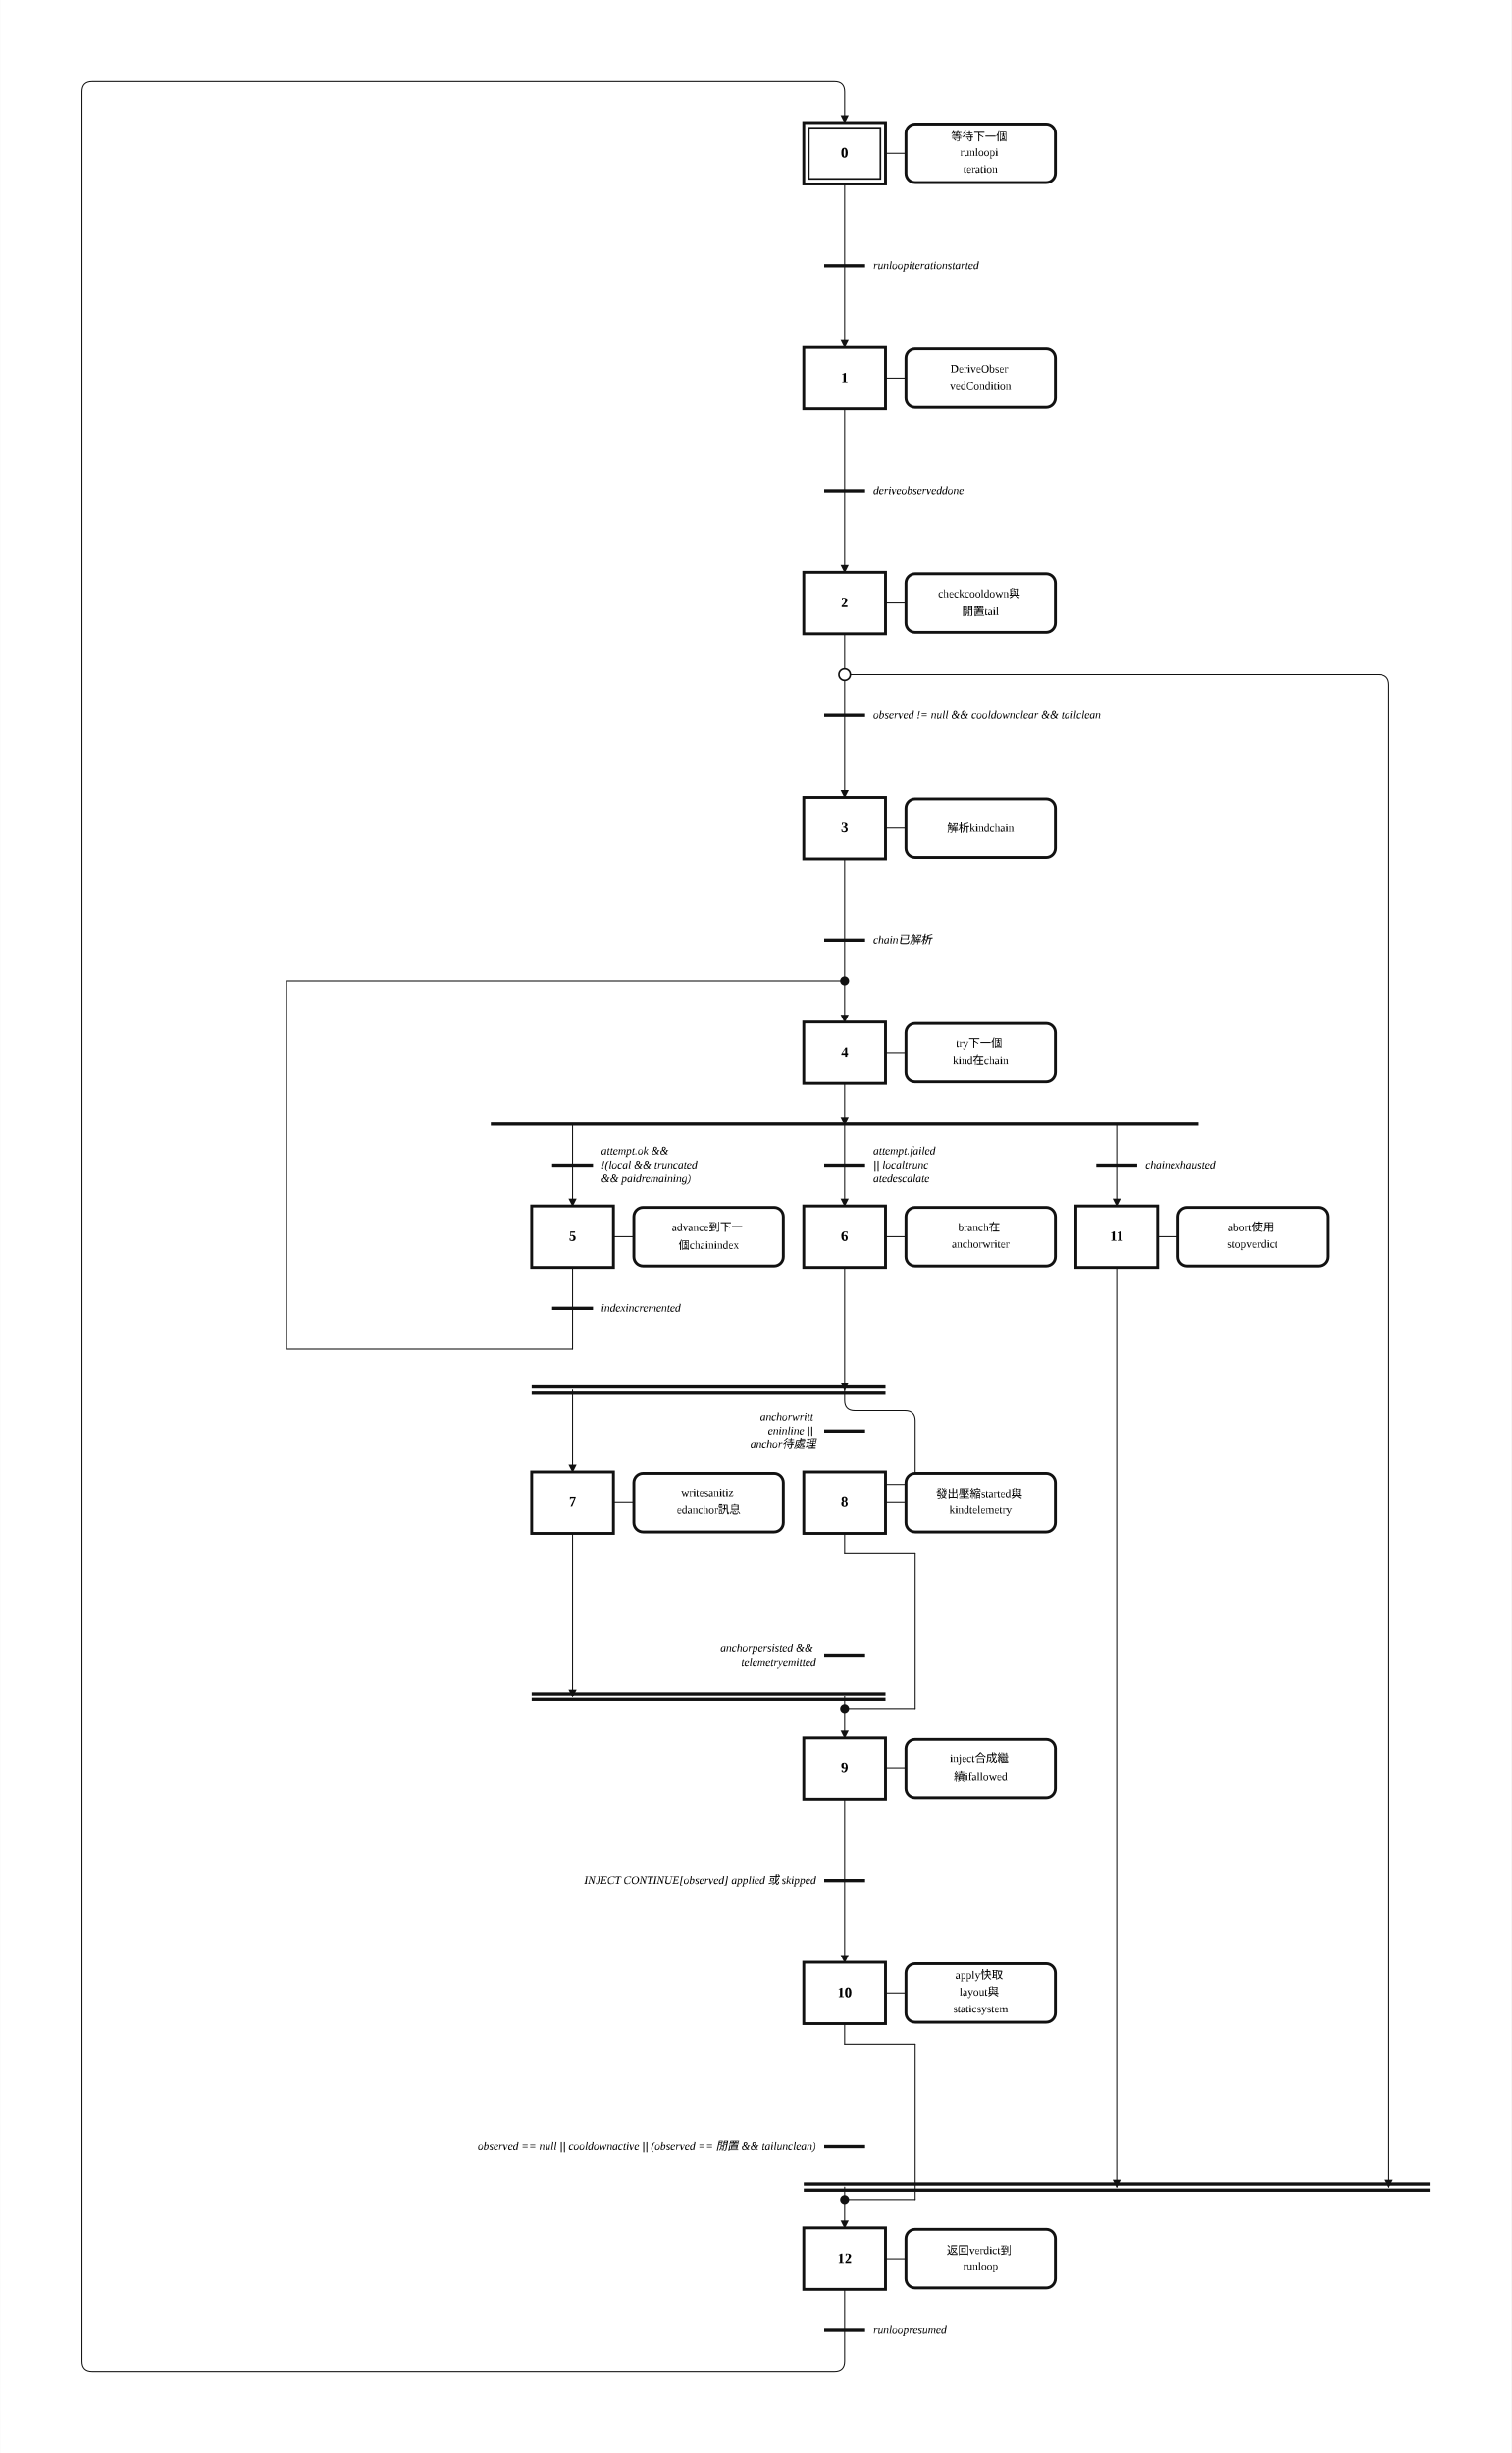
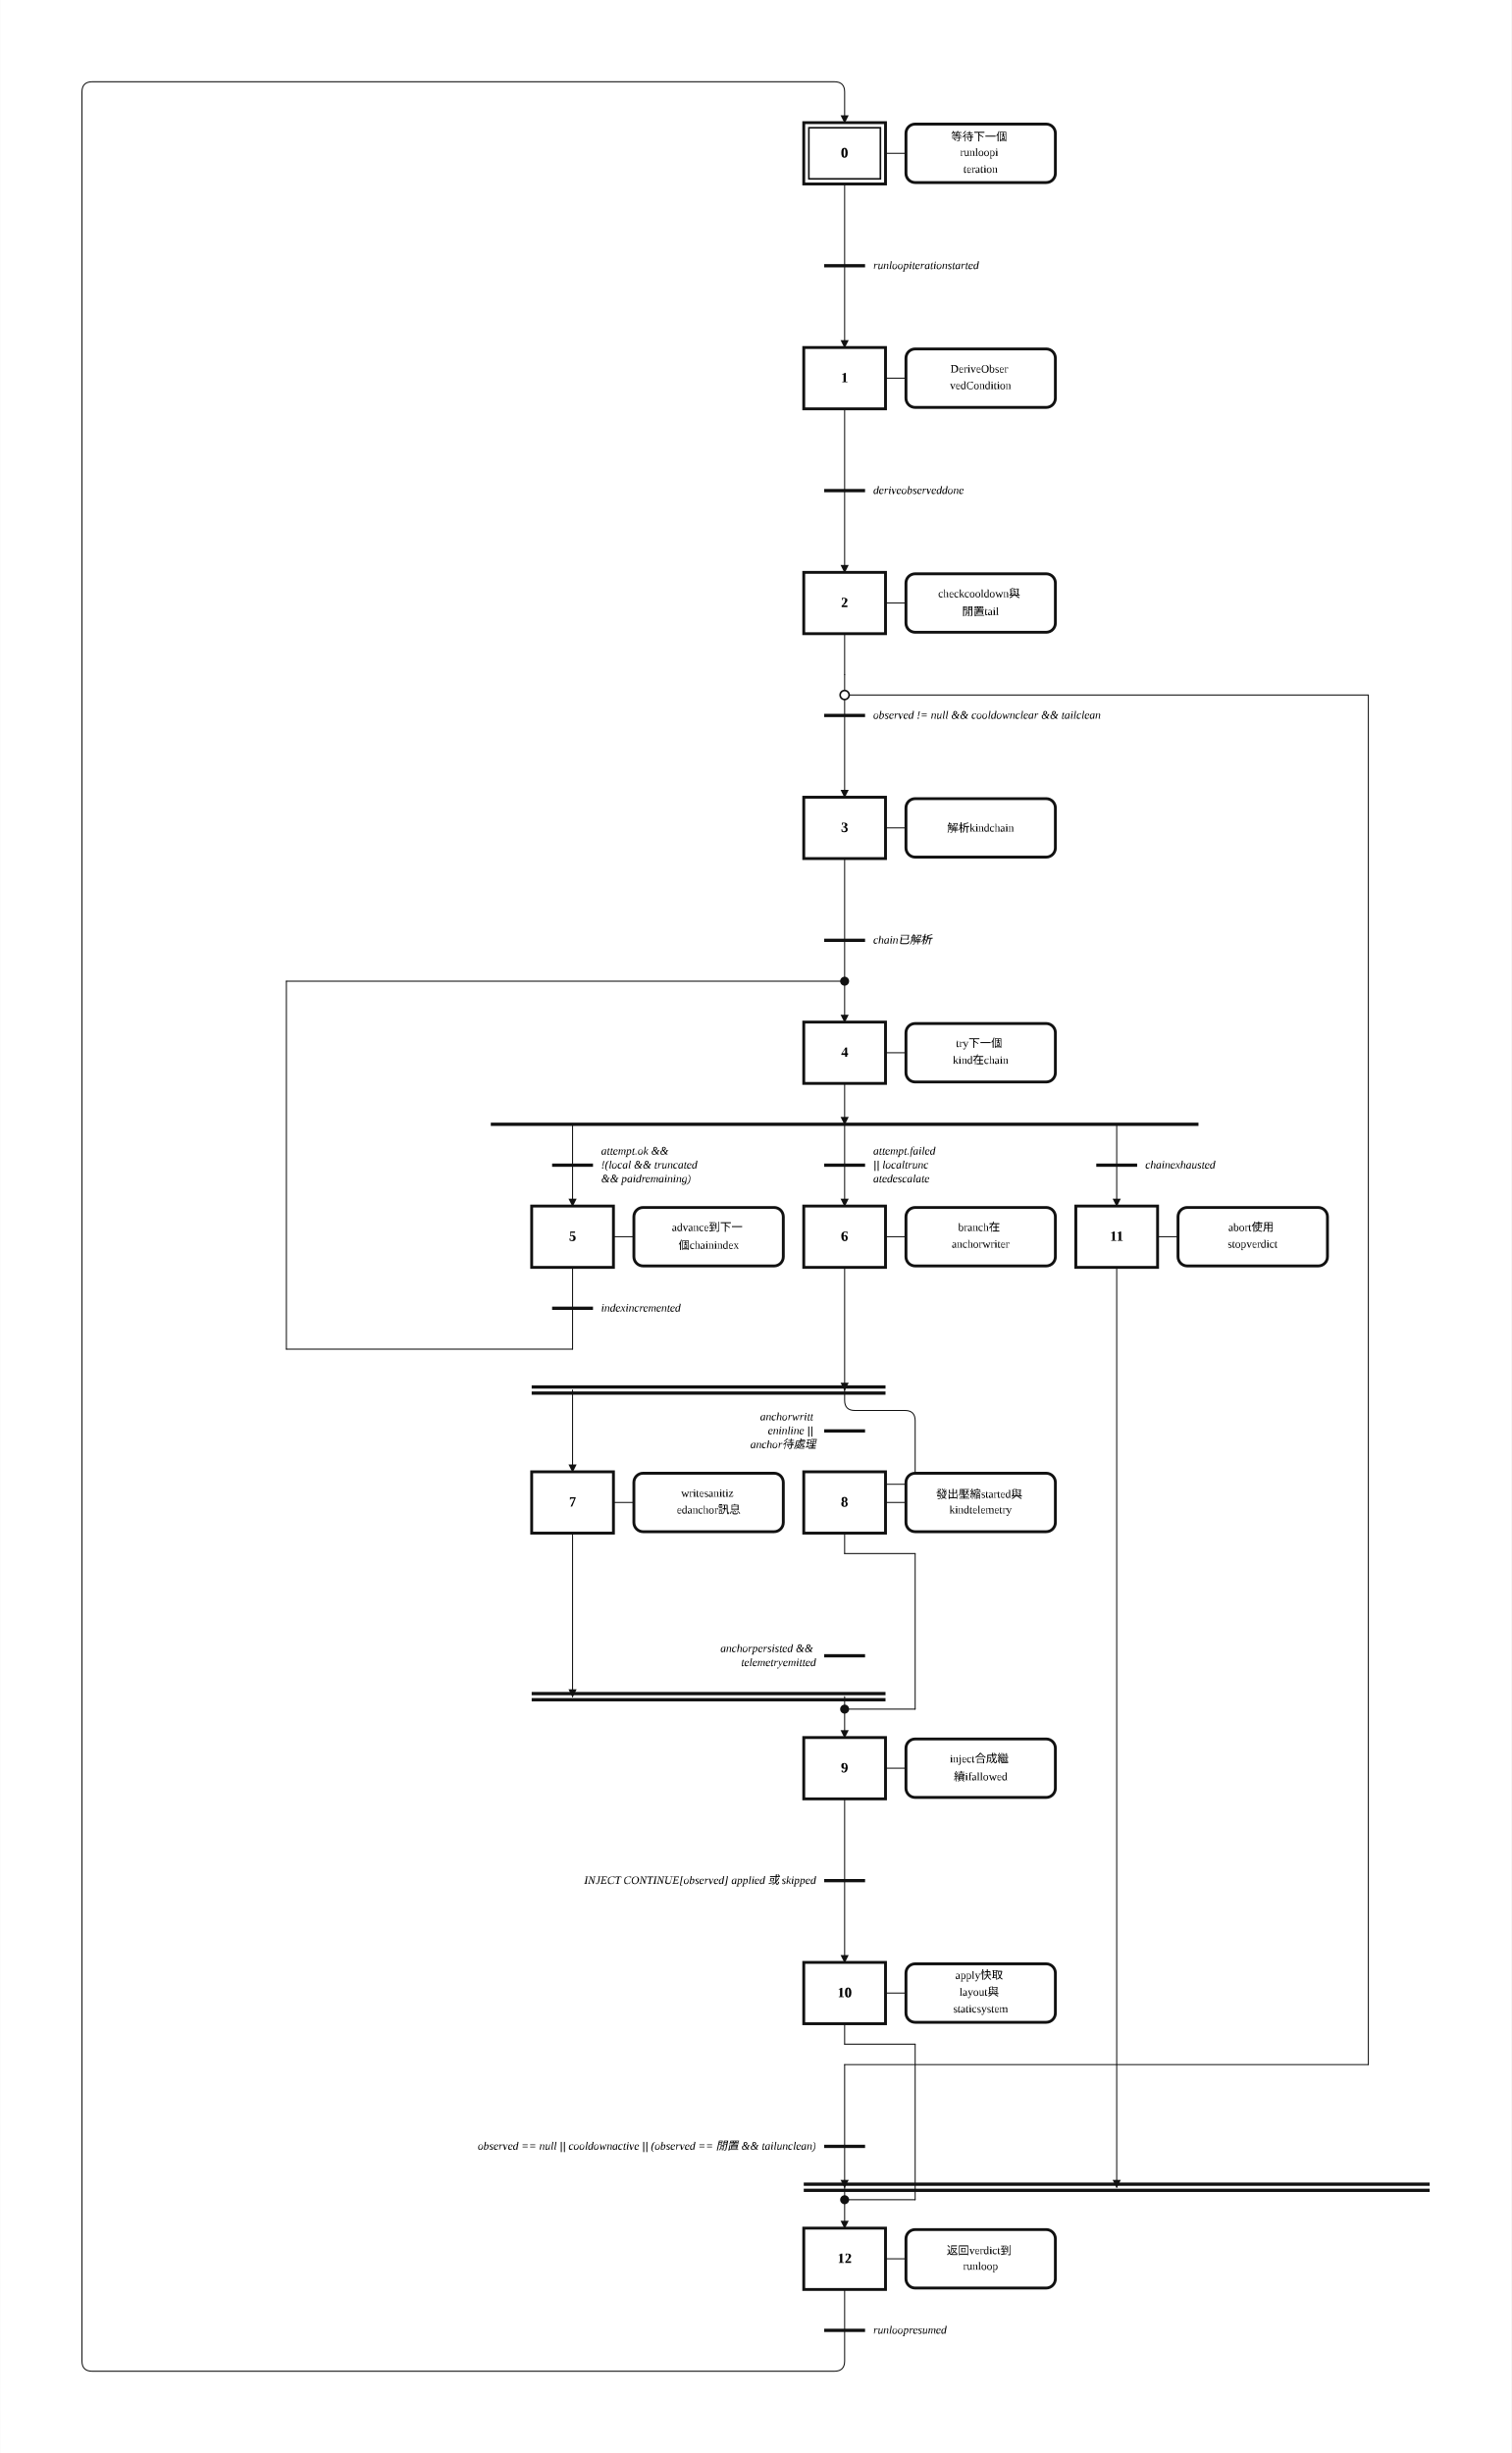
<svg xmlns="http://www.w3.org/2000/svg" width="1479" height="2400" viewBox="-18.00 -2.00 73.93 120.00" role="img">
  <style>
.step{fill:#fff;stroke:#111;stroke-width:.14}.step-inner{fill:none;stroke:#111;stroke-width:.08}
.action{fill:#fff;stroke:#111;stroke-width:.14}.gate{stroke:#111;stroke-width:.16}
.edge{fill:none;stroke:#111;stroke-width:.05;stroke-linecap:round;stroke-linejoin:round}.edge-arrow{marker-end:url(#arrow)}
.flyover-mask{stroke:#fff;stroke-width:.12;stroke-linecap:round}
.flyover{fill:none;stroke:#111;stroke-width:.05;stroke-linecap:round}
.junction{fill:#111;stroke:#111;stroke-width:0}.branch-junction{fill:#fff;stroke:#111;stroke-width:.08}
.assoc{stroke:#111;stroke-width:.05}.label{font:bold .7px 'Times New Roman', 'BiauKai', 'DFKai-SB', serif;text-anchor:middle;dominant-baseline:middle}
.action-label{font:.55px 'Times New Roman', 'BiauKai', 'DFKai-SB', serif;text-anchor:middle;dominant-baseline:middle}.gate-label{font:italic .55px 'Times New Roman', 'BiauKai', 'DFKai-SB', serif;text-anchor:start;dominant-baseline:middle}.gate-label-left{font:italic .55px 'Times New Roman', 'BiauKai', 'DFKai-SB', serif;text-anchor:end;dominant-baseline:middle}
</style>
  <defs>
    <marker id="arrow" markerWidth="0.4" markerHeight="0.4" refX="0.36" refY="0.2" orient="auto" markerUnits="userSpaceOnUse">
      <path d="M 0 0 L 0.4 0.2 L 0 0.4 z" fill="#111" />
    </marker>
  </defs>
  <rect x="-18.00" y="-2.00" width="73.93" height="120.00" fill="white" />
  <path class="edge edge-arrow" d="M 23.31 44.00 L 23.31 48.00" />
  <path class="edge" d="M 23.31 7.00 L 23.31 11.00" />
  <path class="edge edge-arrow" d="M 23.31 11.00 L 23.31 15.00" />
  <path class="edge" d="M 23.31 18.00 L 23.31 22.00" />
  <path class="edge edge-arrow" d="M 23.31 22.00 L 23.31 26.00" />
  <path class="edge" d="M 23.31 29.00 L 23.31 31.00" />
  <path class="edge" d="M 23.31 31.00 L 23.31 33.00" />
  <path class="edge edge-arrow" d="M 23.31 33.00 L 23.31 37.00" />
-   <path class="edge edge-arrow" d="M 23.31 31.00 L 49.43 31.00 Q 49.93 31.00 49.93 31.50 L 49.93 105.00" />
+   <path class="edge" d="M 23.31 32.00 L 48.93 32.00" />
+   <path class="edge" d="M 48.93 32.00 L 48.93 99.00" />
+   <path class="edge" d="M 48.93 99.00 L 23.31 99.00" />
+   <path class="edge edge-arrow" d="M 23.31 99.00 L 23.31 105.00" />
  <path class="edge edge-arrow" d="M 23.31 105.00 L 23.31 107.00" />
  <path class="edge" d="M 23.31 40.00 L 23.31 44.00" />
  <path class="edge edge-arrow" d="M 23.31 51.00 L 23.31 53.00" />
  <path class="edge edge-arrow" d="M 10.00 53.00 L 10.00 57.00" />
  <path class="edge edge-arrow" d="M 23.31 53.00 L 23.31 57.00" />
  <path class="edge edge-arrow" d="M 36.62 53.00 L 36.62 57.00" />
  <path class="edge" d="M 10.00 60.00 L 10.00 62.00" />
  <path class="edge" d="M 10.00 62.00 L 10.00 64.00" />
  <path class="edge" d="M 10.00 64.00 L -4.00 64.00" />
  <path class="edge" d="M -4.00 64.00 L -4.00 46.00" />
  <path class="edge" d="M -4.00 46.00 L 23.31 46.00" />
  <path class="edge edge-arrow" d="M 23.31 60.00 L 23.31 66.00" />
  <path class="edge edge-arrow" d="M 10.00 66.00 L 10.00 70.00" />
  <path class="edge edge-arrow" d="M 23.31 66.00 L 23.31 66.50 Q 23.31 67.00 23.81 67.00 L 26.26 67.00 Q 26.76 67.00 26.76 67.50 L 26.76 70.11 Q 26.76 70.61 26.26 70.61 L 23.61 70.61 Q 23.31 70.61 23.31 70.31 L 23.31 70.00" />
  <path class="edge edge-arrow" d="M 10.00 73.00 L 10.00 81.00" />
  <path class="edge edge-arrow" d="M 23.31 81.00 L 23.31 83.00" />
  <path class="edge" d="M 23.31 73.00 L 23.31 74.00" />
  <path class="edge" d="M 23.31 74.00 L 26.76 74.00" />
  <path class="edge" d="M 26.76 74.00 L 26.76 81.61" />
  <path class="edge" d="M 26.76 81.61 L 23.31 81.61" />
  <path class="edge" d="M 23.31 86.00 L 23.31 90.00" />
  <path class="edge edge-arrow" d="M 23.31 90.00 L 23.31 94.00" />
  <path class="edge" d="M 23.31 97.00 L 23.31 98.00" />
  <path class="edge" d="M 23.31 98.00 L 26.76 98.00" />
  <path class="edge" d="M 26.76 98.00 L 26.76 105.61" />
  <path class="edge" d="M 26.76 105.61 L 23.31 105.61" />
  <path class="edge edge-arrow" d="M 36.62 60.00 L 36.62 105.00" />
  <path class="edge" d="M 23.31 110.00 L 23.31 112.00" />
  <path class="edge edge-arrow" d="M 23.31 112.00 L 23.31 113.50 Q 23.31 114.00 22.81 114.00 L -13.50 114.00 Q -14.00 114.00 -14.00 113.50 L -14.00 2.50 Q -14.00 2.00 -13.50 2.00 L 22.81 2.00 Q 23.31 2.00 23.31 2.50 L 23.31 4.00" />
  <rect class="step" x="21.31" y="4.00" width="4.00" height="3.00" />
  <rect class="step-inner" x="21.56" y="4.25" width="3.50" height="2.50" />
  <text class="label" x="23.31" y="5.50">0</text>
  <rect class="step" x="21.31" y="15.00" width="4.00" height="3.00" />
  <text class="label" x="23.31" y="16.50">1</text>
  <rect class="step" x="21.31" y="26.00" width="4.00" height="3.00" />
  <text class="label" x="23.31" y="27.50">2</text>
  <rect class="step" x="21.31" y="37.00" width="4.00" height="3.00" />
  <text class="label" x="23.31" y="38.50">3</text>
  <rect class="step" x="21.31" y="48.00" width="4.00" height="3.00" />
  <text class="label" x="23.31" y="49.50">4</text>
  <rect class="step" x="8.00" y="57.00" width="4.00" height="3.00" />
  <text class="label" x="10.00" y="58.50">5</text>
  <rect class="step" x="21.31" y="57.00" width="4.00" height="3.00" />
  <text class="label" x="23.31" y="58.50">6</text>
  <rect class="step" x="8.00" y="70.00" width="4.00" height="3.00" />
  <text class="label" x="10.00" y="71.50">7</text>
  <rect class="step" x="21.31" y="70.00" width="4.00" height="3.00" />
  <text class="label" x="23.31" y="71.50">8</text>
  <rect class="step" x="21.31" y="83.00" width="4.00" height="3.00" />
  <text class="label" x="23.31" y="84.50">9</text>
  <rect class="step" x="21.31" y="94.00" width="4.00" height="3.00" />
  <text class="label" x="23.31" y="95.50">10</text>
  <rect class="step" x="34.62" y="57.00" width="4.00" height="3.00" />
  <text class="label" x="36.62" y="58.50">11</text>
  <rect class="step" x="21.31" y="107.00" width="4.00" height="3.00" />
  <text class="label" x="23.31" y="108.50">12</text>
  <line class="assoc" x1="25.31" y1="5.50" x2="26.31" y2="5.50" />
  <rect class="action" x="26.31" y="4.07" width="7.31" height="2.86" rx="0.45" ry="0.45" />
  <text class="action-label" x="29.96" y="4.68">
    <tspan x="29.96" dy="0">等待下一個</tspan>
    <tspan x="29.96" dy="0.82">runloopi</tspan>
    <tspan x="29.96" dy="0.82">teration</tspan>
  </text>
  <line class="assoc" x1="25.31" y1="16.50" x2="26.31" y2="16.50" />
  <rect class="action" x="26.31" y="15.07" width="7.31" height="2.86" rx="0.45" ry="0.45" />
  <text class="action-label" x="29.96" y="16.09">
    <tspan x="29.96" dy="0">DeriveObser</tspan>
    <tspan x="29.96" dy="0.82">vedCondition</tspan>
  </text>
  <line class="assoc" x1="25.31" y1="27.50" x2="26.31" y2="27.50" />
  <rect class="action" x="26.31" y="26.07" width="7.31" height="2.86" rx="0.45" ry="0.45" />
  <text class="action-label" x="29.96" y="27.09">
    <tspan x="29.96" dy="0">checkcooldown與</tspan>
    <tspan x="29.96" dy="0.82">閒置tail</tspan>
  </text>
  <line class="assoc" x1="25.31" y1="38.50" x2="26.31" y2="38.50" />
  <rect class="action" x="26.31" y="37.07" width="7.31" height="2.86" rx="0.45" ry="0.45" />
  <text class="action-label" x="29.96" y="38.50">
    <tspan x="29.96" dy="0">解析kindchain</tspan>
  </text>
  <line class="assoc" x1="25.31" y1="49.50" x2="26.31" y2="49.50" />
  <rect class="action" x="26.31" y="48.07" width="7.31" height="2.86" rx="0.45" ry="0.45" />
  <text class="action-label" x="29.96" y="49.09">
    <tspan x="29.96" dy="0">try下一個</tspan>
    <tspan x="29.96" dy="0.82">kind在chain</tspan>
  </text>
  <line class="assoc" x1="12.00" y1="58.50" x2="13.00" y2="58.50" />
  <rect class="action" x="13.00" y="57.07" width="7.31" height="2.86" rx="0.45" ry="0.45" />
  <text class="action-label" x="16.66" y="58.09">
    <tspan x="16.66" dy="0">advance到下一</tspan>
    <tspan x="16.66" dy="0.82">個chainindex</tspan>
  </text>
  <line class="assoc" x1="25.31" y1="58.50" x2="26.31" y2="58.50" />
  <rect class="action" x="26.31" y="57.07" width="7.31" height="2.86" rx="0.45" ry="0.45" />
  <text class="action-label" x="29.96" y="58.09">
    <tspan x="29.96" dy="0">branch在</tspan>
    <tspan x="29.96" dy="0.82">anchorwriter</tspan>
  </text>
  <line class="assoc" x1="12.00" y1="71.50" x2="13.00" y2="71.50" />
  <rect class="action" x="13.00" y="70.07" width="7.31" height="2.86" rx="0.45" ry="0.45" />
  <text class="action-label" x="16.66" y="71.09">
    <tspan x="16.66" dy="0">writesanitiz</tspan>
    <tspan x="16.66" dy="0.82">edanchor訊息</tspan>
  </text>
  <line class="assoc" x1="25.31" y1="71.50" x2="26.31" y2="71.50" />
  <rect class="action" x="26.31" y="70.07" width="7.31" height="2.86" rx="0.45" ry="0.45" />
  <text class="action-label" x="29.96" y="71.09">
    <tspan x="29.96" dy="0">發出壓縮started與</tspan>
    <tspan x="29.96" dy="0.82">kindtelemetry</tspan>
  </text>
  <line class="assoc" x1="25.31" y1="84.50" x2="26.31" y2="84.50" />
  <rect class="action" x="26.31" y="83.07" width="7.31" height="2.86" rx="0.45" ry="0.45" />
  <text class="action-label" x="29.96" y="84.09">
    <tspan x="29.96" dy="0">inject合成繼</tspan>
    <tspan x="29.96" dy="0.82">續ifallowed</tspan>
  </text>
  <line class="assoc" x1="25.31" y1="95.50" x2="26.31" y2="95.50" />
  <rect class="action" x="26.31" y="94.07" width="7.31" height="2.86" rx="0.45" ry="0.45" />
  <text class="action-label" x="29.96" y="94.68">
    <tspan x="29.96" dy="0">apply快取</tspan>
    <tspan x="29.96" dy="0.82">layout與</tspan>
    <tspan x="29.96" dy="0.82">staticsystem</tspan>
  </text>
  <line class="assoc" x1="38.62" y1="58.50" x2="39.62" y2="58.50" />
  <rect class="action" x="39.62" y="57.07" width="7.31" height="2.86" rx="0.45" ry="0.45" />
  <text class="action-label" x="43.27" y="58.09">
    <tspan x="43.27" dy="0">abort使用</tspan>
    <tspan x="43.27" dy="0.82">stopverdict</tspan>
  </text>
  <line class="assoc" x1="25.31" y1="108.50" x2="26.31" y2="108.50" />
  <rect class="action" x="26.31" y="107.07" width="7.31" height="2.86" rx="0.45" ry="0.45" />
  <text class="action-label" x="29.96" y="108.09">
    <tspan x="29.96" dy="0">返回verdict到</tspan>
    <tspan x="29.96" dy="0.82">runloop</tspan>
  </text>
  <line class="gate" x1="22.31" y1="11.00" x2="24.31" y2="11.00" />
  <text class="gate-label" x="24.71" y="11.00">
    <tspan x="24.71" dy="0">runloopiterationstarted</tspan>
  </text>
  <line class="gate" x1="22.31" y1="22.00" x2="24.31" y2="22.00" />
  <text class="gate-label" x="24.71" y="22.00">
    <tspan x="24.71" dy="0">deriveobserveddone</tspan>
  </text>
  <line class="gate" x1="22.31" y1="33.00" x2="24.31" y2="33.00" />
  <text class="gate-label" x="24.71" y="33.00">
    <tspan x="24.71" dy="0">observed != null &amp;&amp; cooldownclear &amp;&amp; tailclean</tspan>
  </text>
  <line class="gate" x1="21.31" y1="104.85" x2="51.93" y2="104.85" />
  <line class="gate" x1="21.31" y1="105.15" x2="51.93" y2="105.15" />
  <line class="gate" x1="22.31" y1="44.00" x2="24.31" y2="44.00" />
  <text class="gate-label" x="24.71" y="44.00">
    <tspan x="24.71" dy="0">chain已解析</tspan>
  </text>
  <line class="gate" x1="6.00" y1="53.00" x2="40.62" y2="53.00" />
  <line class="gate" x1="9.00" y1="62.00" x2="11.00" y2="62.00" />
  <text class="gate-label" x="11.40" y="62.00">
    <tspan x="11.40" dy="0">indexincremented</tspan>
  </text>
  <line class="gate" x1="8.00" y1="65.85" x2="25.31" y2="65.85" />
  <line class="gate" x1="8.00" y1="66.15" x2="25.31" y2="66.15" />
  <line class="gate" x1="8.00" y1="80.85" x2="25.31" y2="80.85" />
  <line class="gate" x1="8.00" y1="81.15" x2="25.31" y2="81.15" />
  <line class="gate" x1="22.31" y1="90.00" x2="24.31" y2="90.00" />
  <text class="gate-label-left" x="21.91" y="90.00">
    <tspan x="21.91" dy="0">INJECT CONTINUE[observed] applied 或 skipped</tspan>
  </text>
  <line class="gate" x1="22.31" y1="112.00" x2="24.31" y2="112.00" />
  <text class="gate-label" x="24.71" y="112.00">
    <tspan x="24.71" dy="0">runloopresumed</tspan>
  </text>
  <line class="gate" x1="22.31" y1="103.00" x2="24.31" y2="103.00" />
  <text class="gate-label-left" x="21.91" y="103.00">
    <tspan x="21.91" dy="0">observed == null || cooldownactive || (observed == 閒置 &amp;&amp; tailunclean)</tspan>
  </text>
  <line class="gate" x1="9.00" y1="55.00" x2="11.00" y2="55.00" />
  <text class="gate-label" x="11.40" y="54.32">
    <tspan x="11.40" dy="0">attempt.ok &amp;&amp;</tspan>
    <tspan x="11.40" dy="0.68">!(local &amp;&amp; truncated</tspan>
    <tspan x="11.40" dy="0.68">&amp;&amp; paidremaining)</tspan>
  </text>
  <line class="gate" x1="22.31" y1="55.00" x2="24.31" y2="55.00" />
  <text class="gate-label" x="24.71" y="54.32">
    <tspan x="24.71" dy="0">attempt.failed</tspan>
    <tspan x="24.71" dy="0.68">|| localtrunc</tspan>
    <tspan x="24.71" dy="0.68">atedescalate</tspan>
  </text>
  <line class="gate" x1="35.62" y1="55.00" x2="37.62" y2="55.00" />
  <text class="gate-label" x="38.02" y="55.00">
    <tspan x="38.02" dy="0">chainexhausted</tspan>
  </text>
  <line class="gate" x1="22.31" y1="68.00" x2="24.31" y2="68.00" />
  <text class="gate-label-left" x="21.91" y="67.32">
    <tspan x="21.91" dy="0">anchorwritt</tspan>
    <tspan x="21.91" dy="0.68">eninline ||</tspan>
    <tspan x="21.91" dy="0.68">anchor待處理</tspan>
  </text>
  <line class="gate" x1="22.31" y1="79.00" x2="24.31" y2="79.00" />
  <text class="gate-label-left" x="21.91" y="78.66">
    <tspan x="21.91" dy="0">anchorpersisted &amp;&amp;</tspan>
    <tspan x="21.91" dy="0.68">telemetryemitted</tspan>
  </text>
  <circle class="junction" cx="23.31" cy="46.00" r="0.22" />
+   <circle class="branch-junction" cx="23.31" cy="32.00" r="0.22" />
  <circle class="junction" cx="23.31" cy="105.61" r="0.22" />
  <circle class="junction" cx="23.31" cy="81.61" r="0.22" />
-   <circle class="branch-junction" cx="23.31" cy="31.00" r="0.28" />
</svg>
